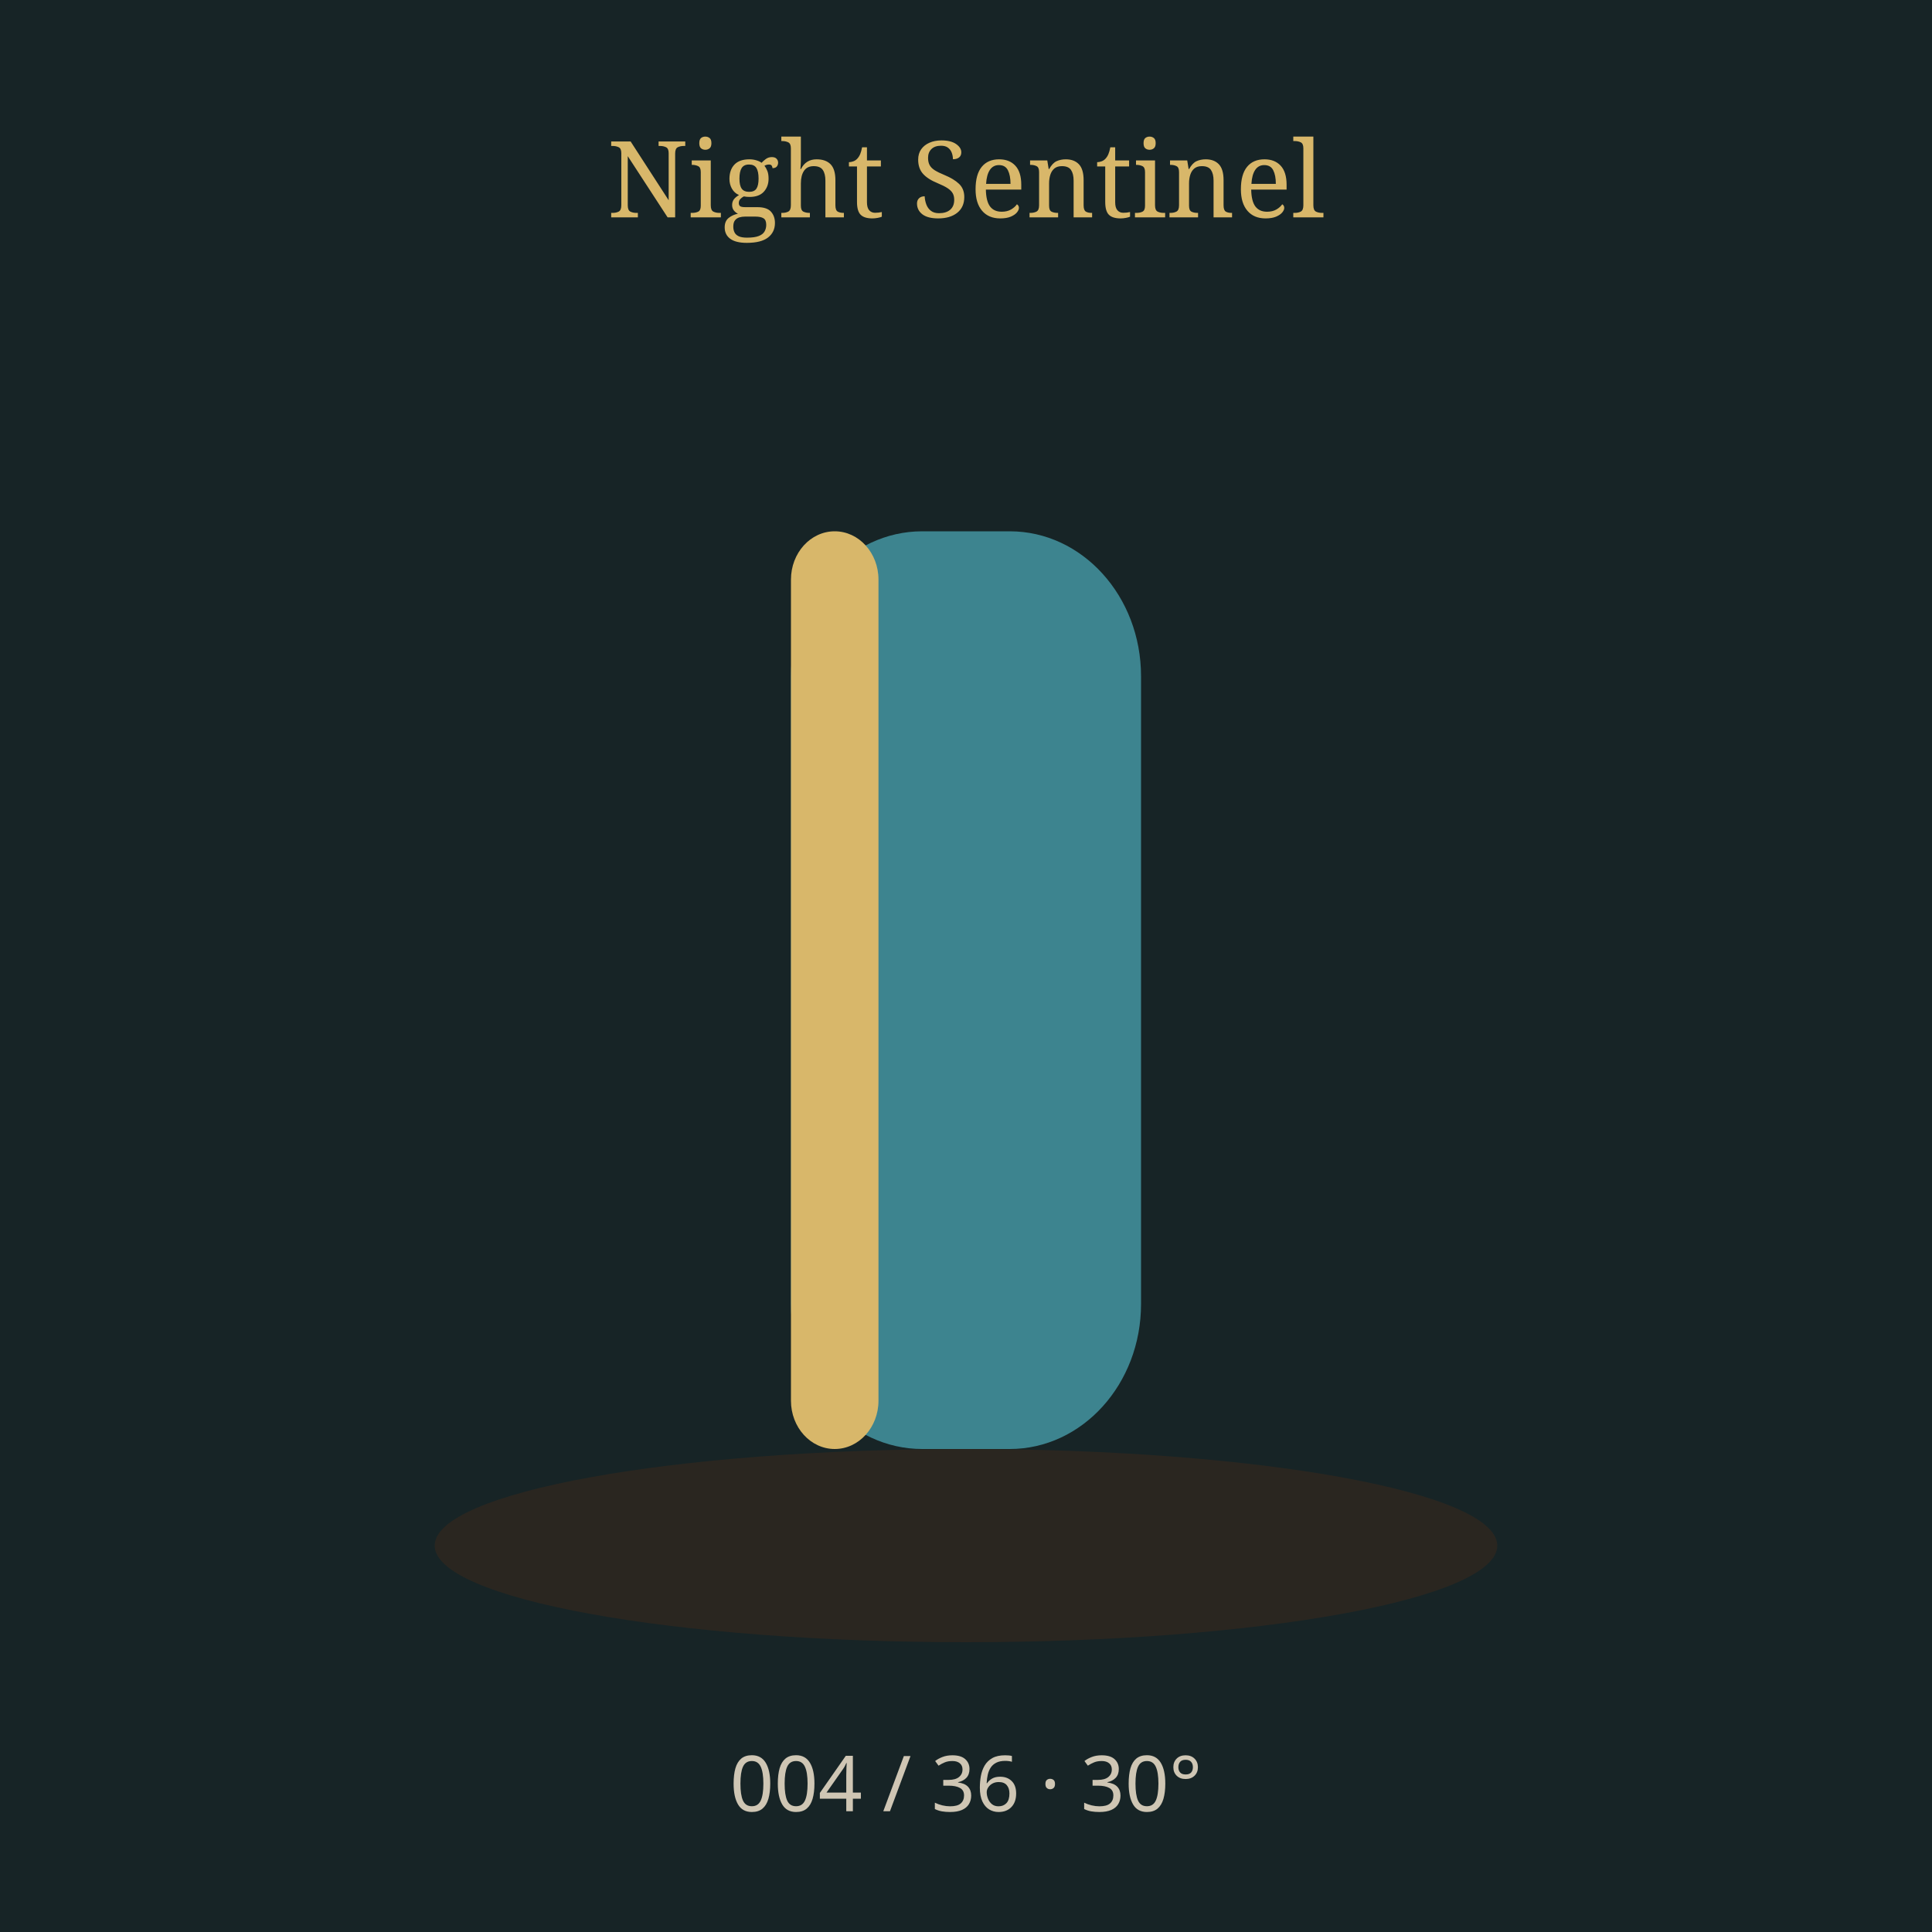
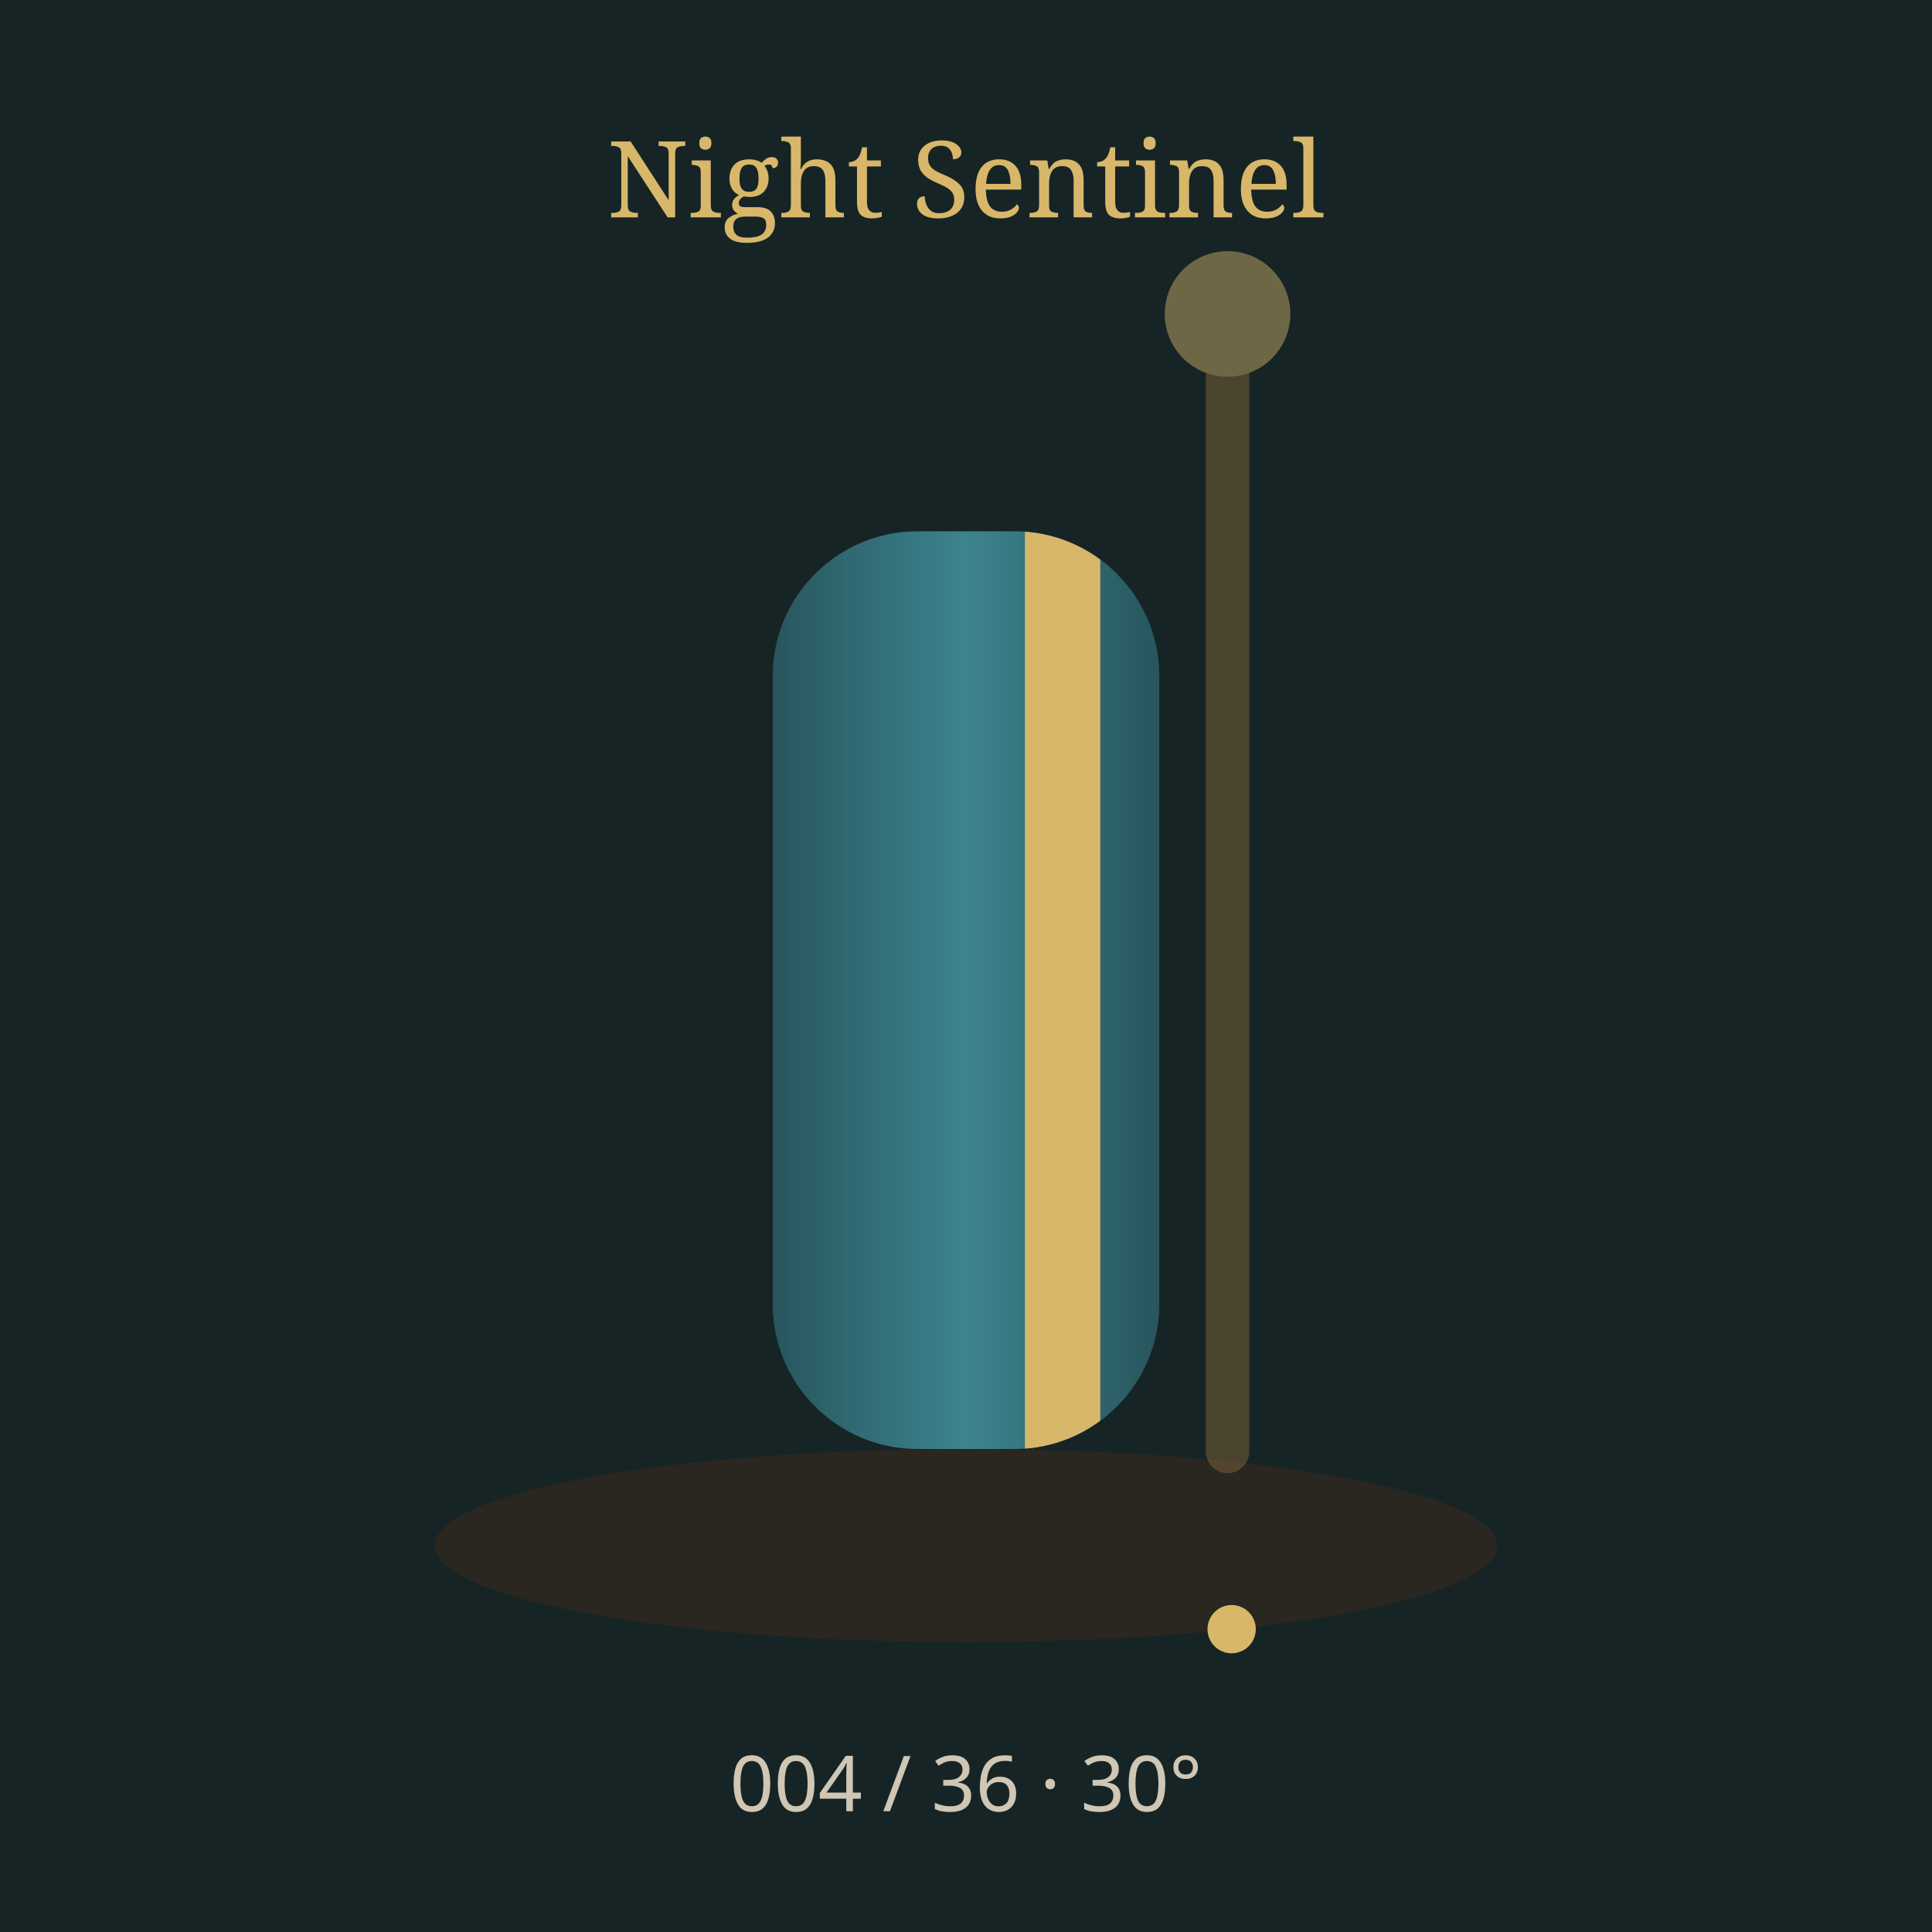
<svg xmlns="http://www.w3.org/2000/svg" width="800" height="800" viewBox="0 0 800 800">
+   <defs>
+     <linearGradient id="shade" x1="0" y1="0" x2="1" y2="0">
+       <stop offset="0" stop-color="#000" stop-opacity="0.35" />
+       <stop offset="0.5" stop-color="#000" stop-opacity="0" />
+       <stop offset="1" stop-color="#000" stop-opacity="0.35" />
+     </linearGradient>
+     <clipPath id="body">
+       <rect x="-80" y="-180" width="160" height="380" rx="60" />
+     </clipPath>
+   </defs>
  <rect width="100%" height="100%" fill="hsl(188 25% 12%)" />
  <ellipse cx="400" cy="640" rx="220" ry="40" fill="#2a2620" />
-   <g transform="translate(400 400) scale(0.906 1)">
+   <circle cx="510.0" cy="674.6" r="10" fill="#d8b76a" opacity="1" />
+   <g transform="translate(400 400)">
+     <g opacity="0.45">
+       <rect x="99.3" y="-260" width="18" height="470" rx="9" fill="#8a6a3a" />
+       <circle cx="108.3" cy="-270" r="26" fill="#d8b76a" />
+     </g>
    <rect x="-80" y="-180" width="160" height="380" rx="60" fill="hsl(188 40% 40%)" />
-     <rect x="-80" y="-180" width="40" height="380" rx="20" fill="#d8b76a" />
+     <rect x="-80" y="-180" width="160" height="380" rx="60" fill="url(#shade)" />
+     <rect x="24.4" y="-180" width="31.2" height="380" fill="#d8b76a" clip-path="url(#body)" />
  </g>
  <text x="400" y="90" fill="#d8b76a" font-family="serif" font-size="44" text-anchor="middle">Night Sentinel</text>
  <text x="400" y="750" fill="#cfc6b4" font-family="sans-serif" font-size="32" text-anchor="middle">004 / 36 · 30°</text>
</svg>
